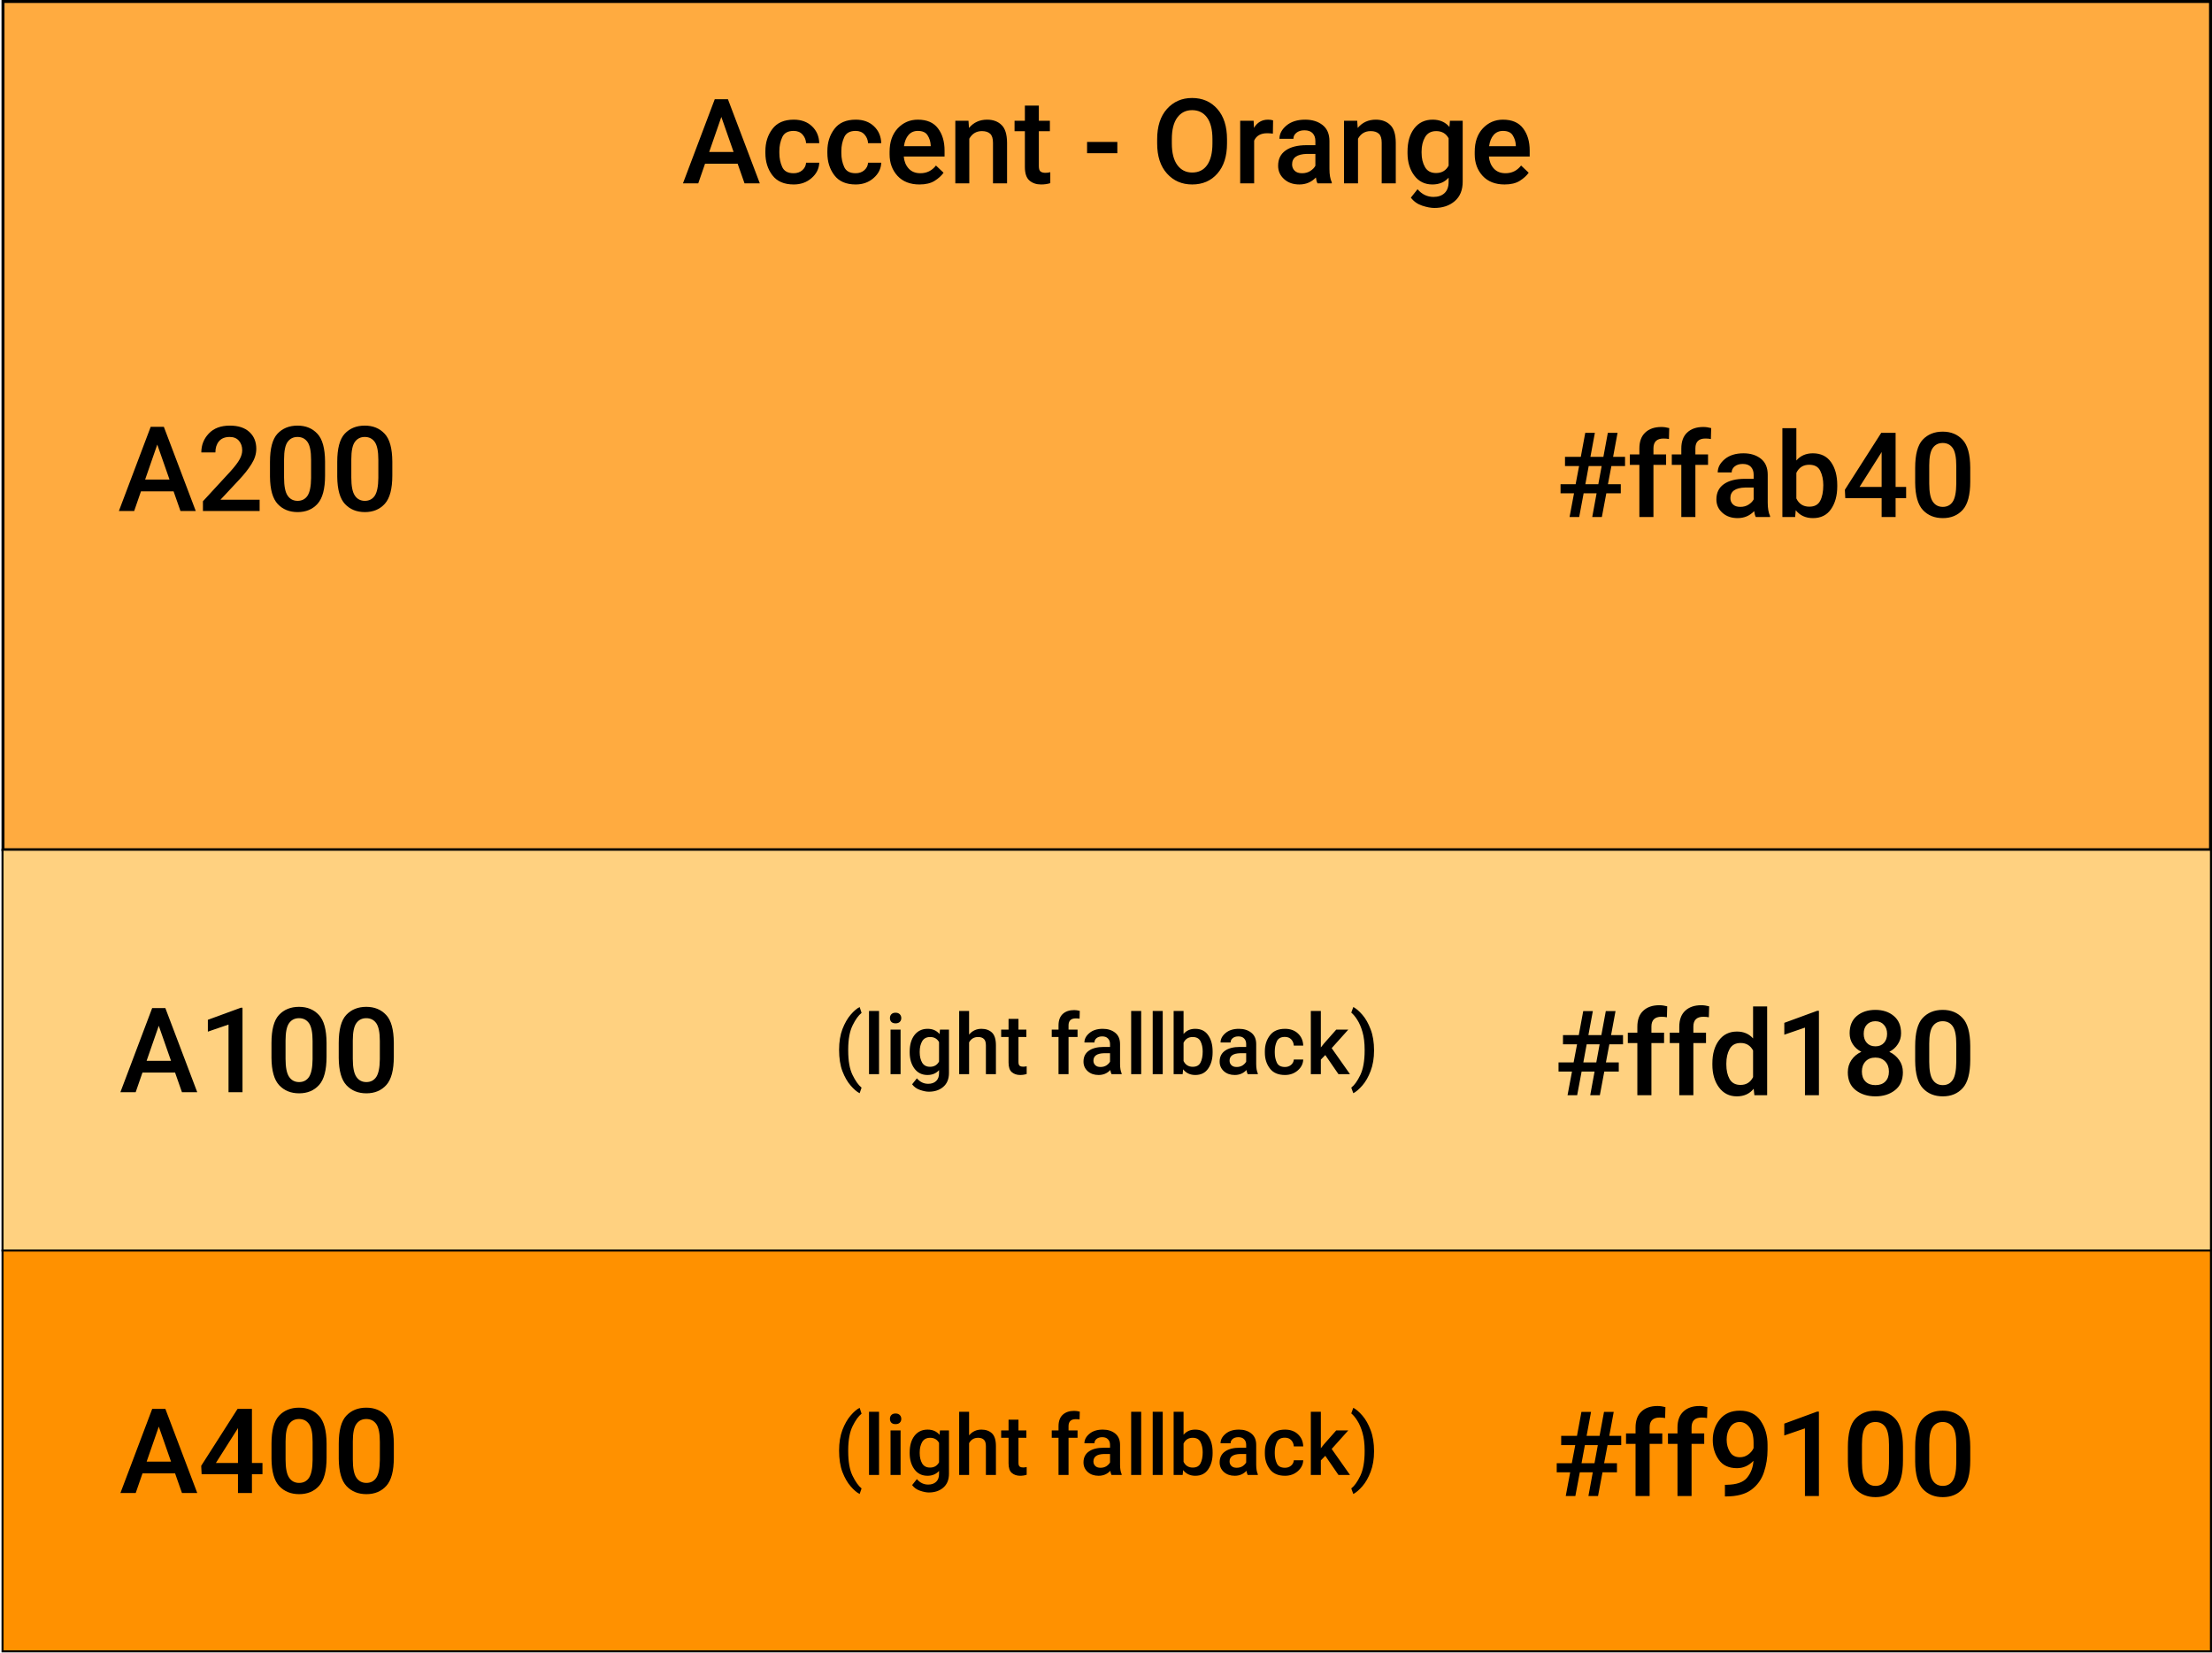
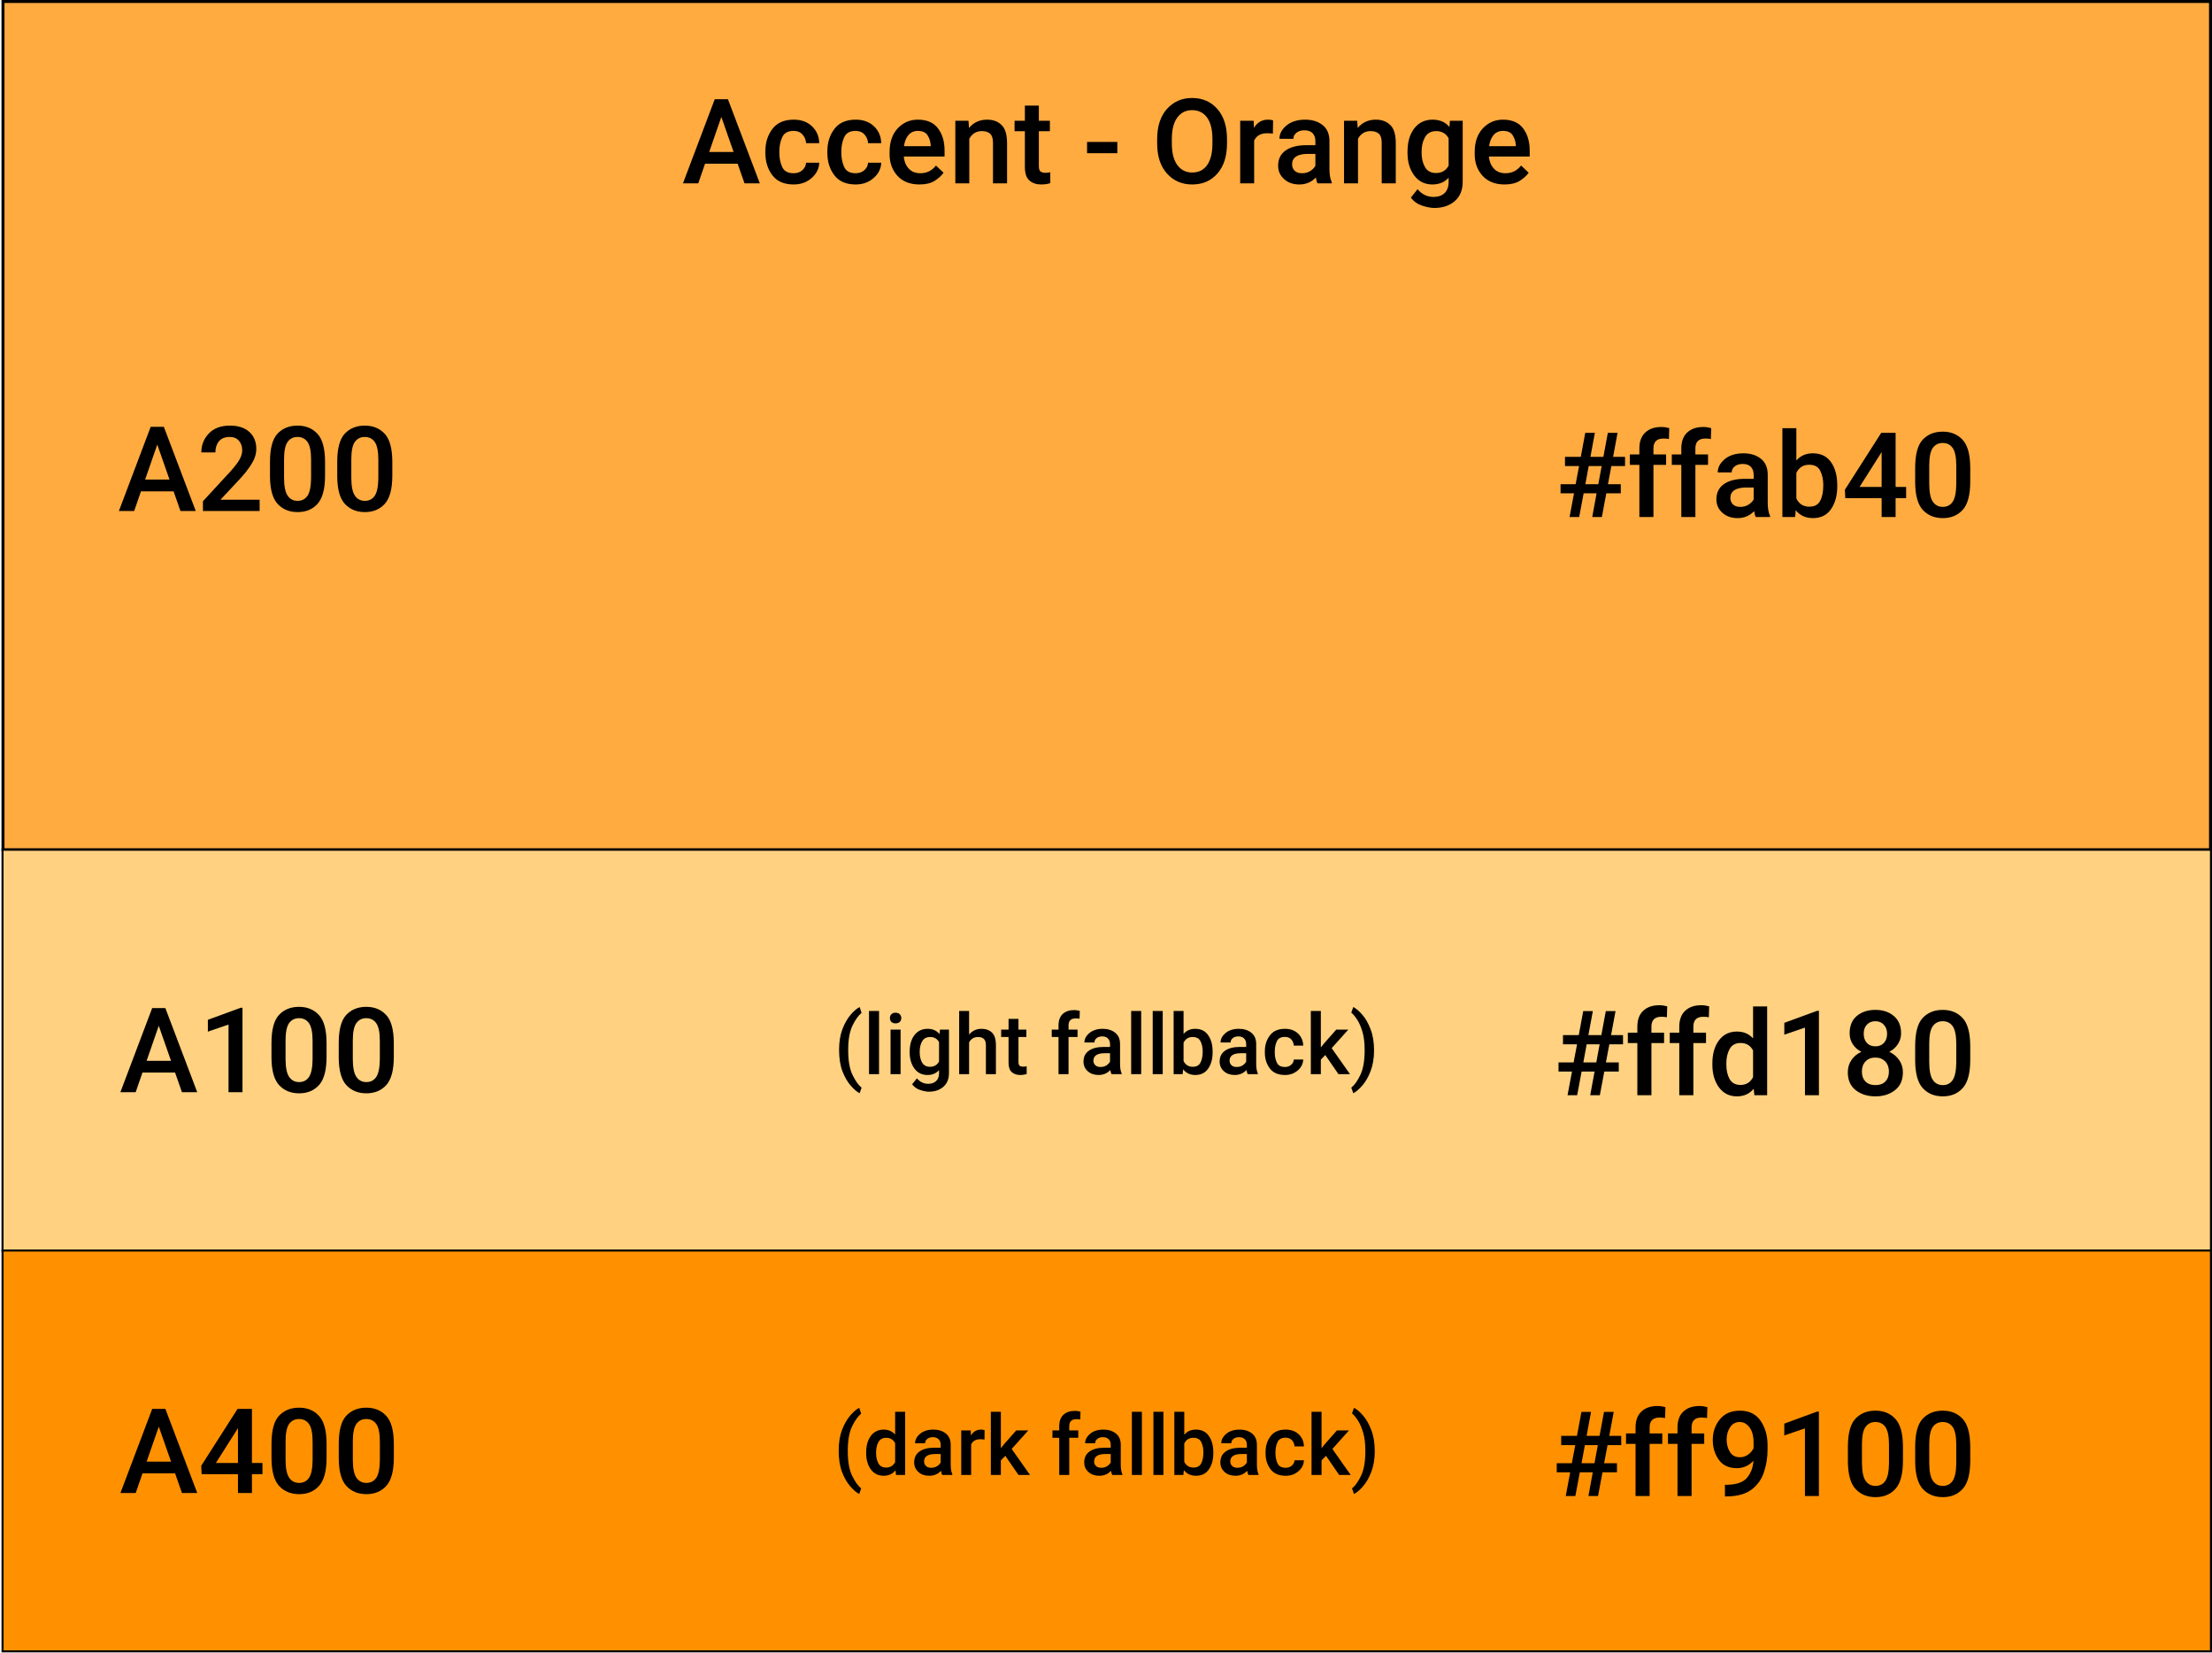
<svg xmlns="http://www.w3.org/2000/svg" width="341.369" height="254.975" id="svg2" version="1.1">
  <defs id="defs4" />
  <g id="layer1" transform="translate(0.731867,45.0197)">
    <rect style="fill:#ffab40;fill-opacity:1;fill-rule:evenodd;stroke:#000000;stroke-width:0.457px;stroke-linecap:butt;stroke-linejoin:miter;stroke-opacity:1" id="rect2987" width="340.68" height="130.891" x="-0.271" y="-44.791" />
    <rect style="fill:#ffd180;fill-opacity:1;fill-rule:evenodd;stroke:#000000;stroke-width:0.314px;stroke-linecap:butt;stroke-linejoin:miter;stroke-opacity:1" id="rect3001" width="340.823" height="61.849" x="-0.343" y="86.1" />
    <rect y="147.949" x="-0.34" height="61.849" width="340.818" id="rect3003" style="fill:#ff9100;fill-opacity:1;fill-rule:evenodd;stroke:#000000;stroke-width:0.314px;stroke-linecap:butt;stroke-linejoin:miter;stroke-opacity:1" />
    <text xml:space="preserve" style="font-size:18.264px;font-style:normal;font-variant:normal;font-weight:500;font-stretch:normal;text-align:start;line-height:125%;letter-spacing:0px;word-spacing:0px;writing-mode:lr-tb;text-anchor:start;fill:#000000;fill-opacity:1;stroke:none;font-family:Roboto;-inkscape-font-specification:Roboto Medium" x="-0.732" y="33.826" id="text3773">
      <tspan id="tspan3775" x="-0.732" y="33.826">    A200</tspan>
    </text>
    <text xml:space="preserve" style="font-size:18.264px;font-style:normal;font-variant:normal;font-weight:500;font-stretch:normal;text-align:end;line-height:125%;letter-spacing:0px;word-spacing:0px;writing-mode:lr-tb;text-anchor:end;fill:#000000;fill-opacity:1;stroke:none;font-family:Roboto;-inkscape-font-specification:Roboto Medium" x="340.637" y="34.754" id="text3777">
      <tspan id="tspan3779" x="345.203" y="34.754">#ffab40    </tspan>
    </text>
    <text xml:space="preserve" style="font-size:13px;font-style:normal;font-variant:normal;font-weight:500;font-stretch:normal;text-align:start;line-height:125%;letter-spacing:0px;word-spacing:0px;writing-mode:lr-tb;text-anchor:start;fill:#000000;fill-opacity:1;stroke:none;font-family:Roboto;-inkscape-font-specification:Roboto Medium" x="127.949" y="120.732" id="text3773-9">
      <tspan id="tspan3775-2" x="127.949" y="120.732" style="font-size:13px;font-style:normal;font-variant:normal;font-weight:500;font-stretch:normal;text-align:start;line-height:125%;writing-mode:lr-tb;text-anchor:start;font-family:Roboto;-inkscape-font-specification:Roboto Medium">(light fallback)</tspan>
    </text>
    <text id="text3822" y="123.517" x="-0.5" style="font-size:18.264px;font-style:normal;font-variant:normal;font-weight:500;font-stretch:normal;text-align:start;line-height:125%;letter-spacing:0px;word-spacing:0px;writing-mode:lr-tb;text-anchor:start;fill:#000000;fill-opacity:1;stroke:none;font-family:Roboto;-inkscape-font-specification:Roboto Medium" xml:space="preserve">
      <tspan y="123.517" x="-0.5" id="tspan3824">    A100</tspan>
    </text>
    <text xml:space="preserve" style="font-size:18.264px;font-style:normal;font-variant:normal;font-weight:500;font-stretch:normal;text-align:start;line-height:125%;letter-spacing:0px;word-spacing:0px;writing-mode:lr-tb;text-anchor:start;fill:#000000;fill-opacity:1;stroke:none;font-family:Roboto;-inkscape-font-specification:Roboto Medium" x="-0.498" y="185.366" id="text3826">
      <tspan id="tspan3828" x="-0.498" y="185.366">    A400</tspan>
    </text>
    <text xml:space="preserve" style="font-size:18.264px;font-style:normal;font-variant:normal;font-weight:500;font-stretch:normal;text-align:end;line-height:125%;letter-spacing:0px;word-spacing:0px;writing-mode:lr-tb;text-anchor:end;fill:#000000;fill-opacity:1;stroke:none;font-family:Roboto;-inkscape-font-specification:Roboto Medium" x="340.637" y="123.981" id="text3777-6-5">
      <tspan id="tspan3779-1-9" x="345.203" y="123.981">#ffd180    </tspan>
    </text>
    <text xml:space="preserve" style="font-size:18.264px;font-style:normal;font-variant:normal;font-weight:500;font-stretch:normal;text-align:end;line-height:125%;letter-spacing:0px;word-spacing:0px;writing-mode:lr-tb;text-anchor:end;fill:#000000;fill-opacity:1;stroke:none;font-family:Roboto;-inkscape-font-specification:Roboto Medium" x="340.635" y="185.829" id="text3777-6-5-1">
      <tspan id="tspan3779-1-9-3" x="345.201" y="185.829">#ff9100    </tspan>
    </text>
    <text xml:space="preserve" style="font-size:18.264px;font-style:normal;font-variant:normal;font-weight:500;font-stretch:normal;text-align:start;line-height:125%;letter-spacing:0px;word-spacing:0px;writing-mode:lr-tb;text-anchor:start;fill:#000000;fill-opacity:1;stroke:none;font-family:Roboto;-inkscape-font-specification:Roboto Medium" x="104.513" y="-37.403" id="text3899">
      <tspan id="tspan3901" x="104.513" y="-37.403" style="font-size:10px;font-style:normal;font-variant:normal;font-weight:500;font-stretch:normal;text-align:start;line-height:125%;writing-mode:lr-tb;text-anchor:start;font-family:Roboto;-inkscape-font-specification:Roboto Medium" />
      <tspan x="104.513" y="-16.725" style="font-size:18.264px;font-style:normal;font-variant:normal;font-weight:500;font-stretch:normal;text-align:start;line-height:125%;writing-mode:lr-tb;text-anchor:start;font-family:Roboto;-inkscape-font-specification:Roboto Medium" id="tspan3081">Accent - Orange</tspan>
    </text>
    <flowRoot xml:space="preserve" id="flowRoot3157" style="font-size:40px;font-style:normal;font-weight:normal;line-height:125%;letter-spacing:0px;word-spacing:0px;fill:#000000;fill-opacity:1;stroke:none;font-family:Sans" transform="translate(-0.5,-82.42801)">
      <flowRegion id="flowRegion3159">
        <rect id="rect3161" width="287.893" height="58.589" x="-378.807" y="388.977" />
      </flowRegion>
      <flowPara id="flowPara3163" />
    </flowRoot>
-     <text xml:space="preserve" style="font-size:13px;font-style:normal;font-variant:normal;font-weight:500;font-stretch:normal;text-align:start;line-height:125%;letter-spacing:0px;word-spacing:0px;writing-mode:lr-tb;text-anchor:start;fill:#000000;fill-opacity:1;stroke:none;font-family:Roboto;-inkscape-font-specification:Roboto Medium" x="127.949" y="182.58" id="text3773-9-2">
-       <tspan id="tspan3775-2-8" x="127.949" y="182.58" style="font-size:13px;font-style:normal;font-variant:normal;font-weight:500;font-stretch:normal;text-align:start;line-height:125%;writing-mode:lr-tb;text-anchor:start;font-family:Roboto;-inkscape-font-specification:Roboto Medium">(light fallback)</tspan>
+     <text xml:space="preserve" style="font-size:13px;font-style:normal;font-variant:normal;font-weight:500;font-stretch:normal;text-align:start;line-height:125%;letter-spacing:0px;word-spacing:0px;writing-mode:lr-tb;text-anchor:start;fill:#000000;fill-opacity:1;stroke:none;font-family:Roboto;-inkscape-font-specification:Roboto Medium" x="127.885" y="182.58" id="text3773-9-2">
+       <tspan id="tspan3775-2-8" x="127.885" y="182.58" style="font-size:13px;font-style:normal;font-variant:normal;font-weight:500;font-stretch:normal;text-align:start;line-height:125%;writing-mode:lr-tb;text-anchor:start;font-family:Roboto;-inkscape-font-specification:Roboto Medium">(dark fallback)</tspan>
    </text>
  </g>
</svg>
